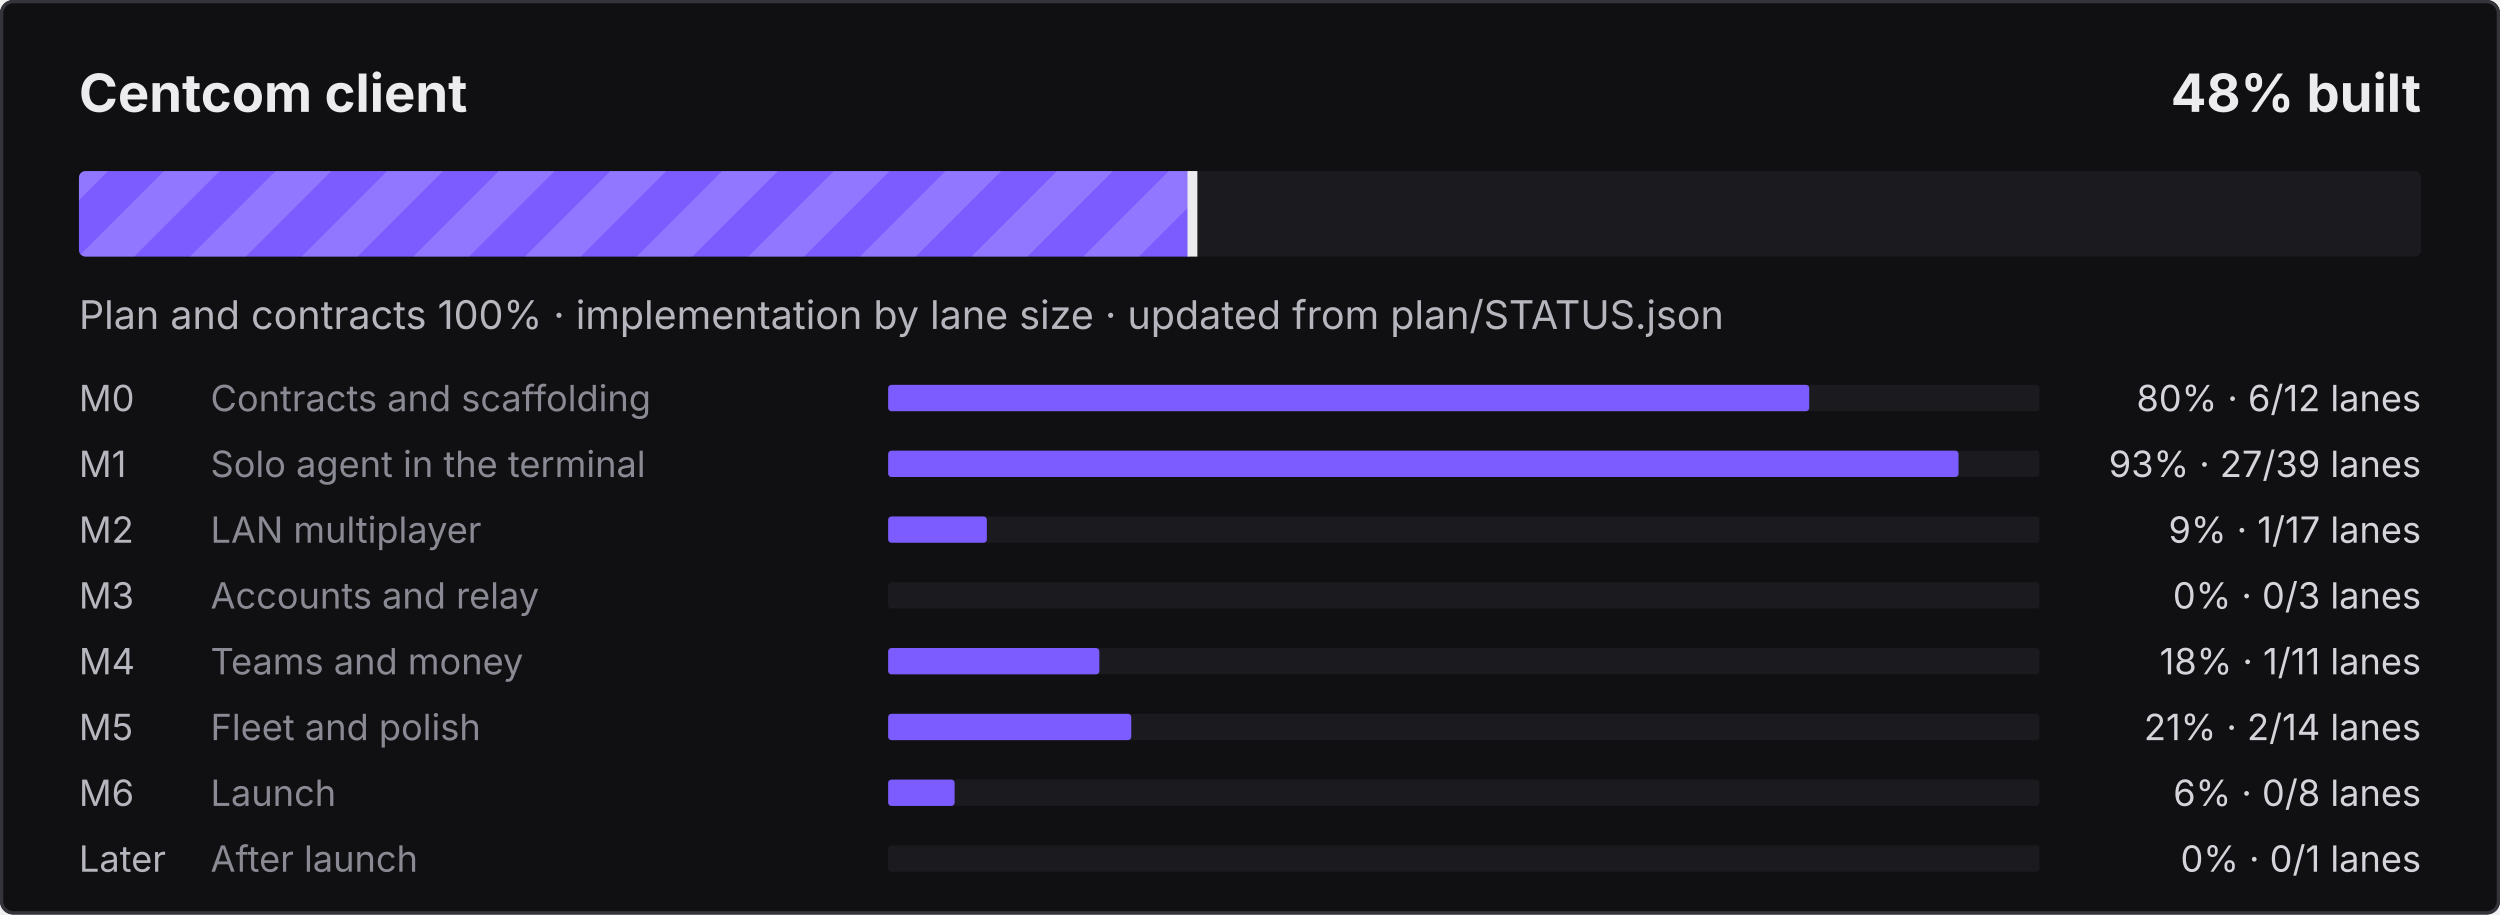
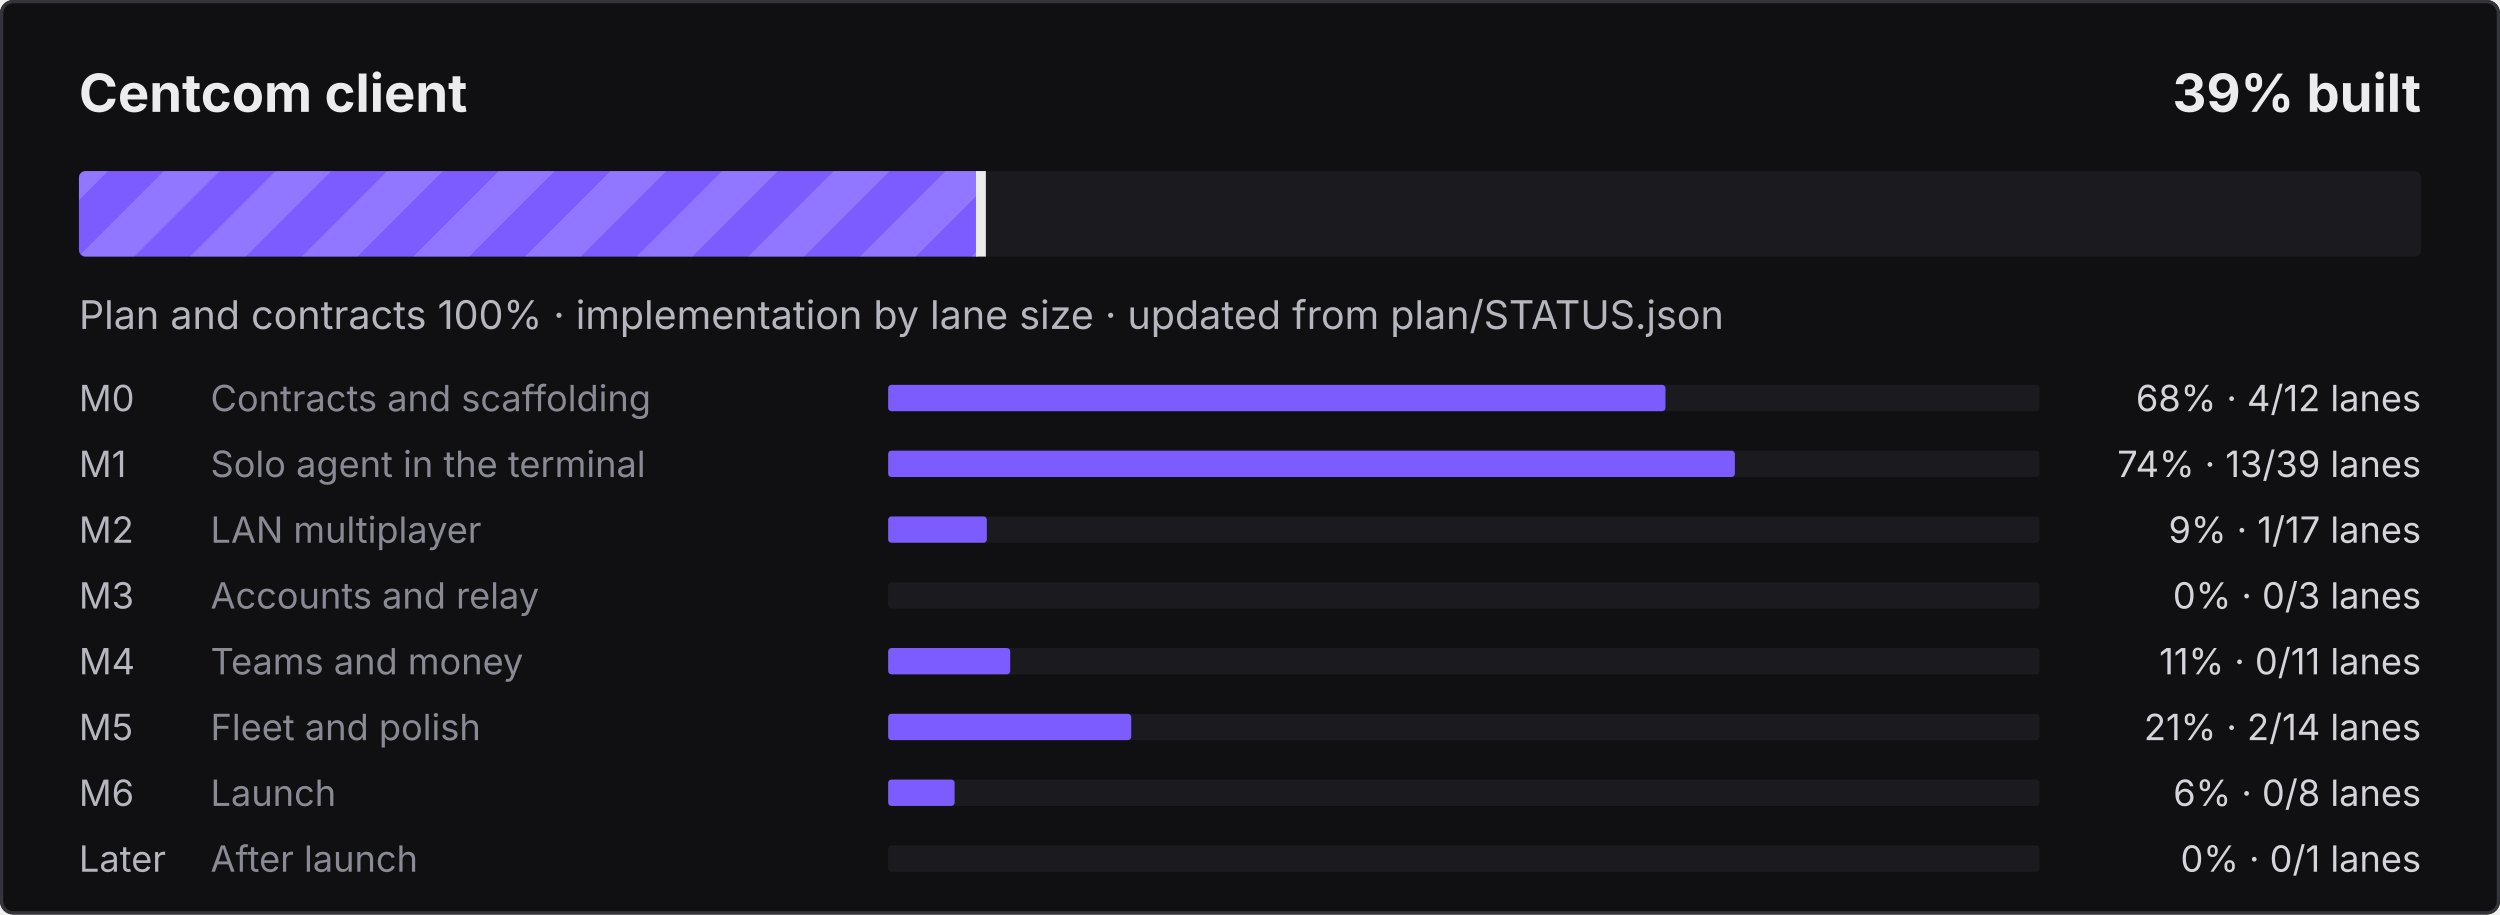
- <svg xmlns="http://www.w3.org/2000/svg" width="760" height="278" viewBox="0 0 760 278" role="img" aria-label="Centcom client: 48% built">
+ <svg xmlns="http://www.w3.org/2000/svg" width="760" height="278" viewBox="0 0 760 278" role="img" aria-label="Centcom client: 39% built">
  <defs>
    <pattern id="s" width="24" height="24" patternUnits="userSpaceOnUse" patternTransform="rotate(45)">
      <rect width="12" height="24" fill="#fff" fill-opacity=".16" />
    </pattern>
    <clipPath id="c">
      <rect x="24" y="52" width="712" height="26" rx="2" />
    </clipPath>
  </defs>
  <style>@keyframes mv{to{transform:translateX(24px)}}
.st{animation:mv .9s linear infinite}text{font-family:ui-sans-serif,system-ui,-apple-system,"Segoe UI",sans-serif}
@media (prefers-reduced-motion:reduce){.st{animation:none}}</style>
  <rect width="760" height="278" rx="4" fill="#101012" />
  <rect x=".5" y=".5" width="759" height="277" rx="3.5" fill="none" stroke="#34343B" />
  <text x="24" y="34" fill="#ECECEF" font-size="16" font-weight="700">Centcom client</text>
-   <text x="736" y="34" fill="#ECECEF" font-size="16" font-weight="700" text-anchor="end">48% built</text>
+   <text x="736" y="34" fill="#ECECEF" font-size="16" font-weight="700" text-anchor="end">39% built</text>
  <rect x="24" y="52" width="712" height="26" rx="2" fill="#1B1B1F" />
  <clipPath id="cf">
-     <rect x="24" y="52" width="339.0" height="26" rx="2" />
+     <rect x="24" y="52" width="274.7" height="26" rx="2" />
  </clipPath>
  <g clip-path="url(#cf)">
-     <rect x="24" y="52" width="339.0" height="26" fill="#7C5CFF" />
-     <rect x="0" y="52" width="387.0" height="26" fill="url(#s)" class="st" />
+     <rect x="24" y="52" width="274.7" height="26" fill="#7C5CFF" />
+     <rect x="0" y="52" width="322.7" height="26" fill="url(#s)" class="st" />
  </g>
-   <rect x="361.0" y="52" width="3" height="26" fill="#ECECEF" />
+   <rect x="296.7" y="52" width="3" height="26" fill="#ECECEF" />
  <text x="24" y="100" fill="#B6B6BE" font-size="12">Plan and contracts 100% · implementation by lane size · updated from plan/STATUS.json</text>
  <text x="24" y="125" fill="#B6B6BE" font-size="11">M0</text>
  <text x="64" y="125" fill="#8A8A94" font-size="11">Contracts and scaffolding</text>
  <rect x="270" y="117" width="350" height="8" rx="1" fill="#1B1B1F" />
-   <rect x="270" y="117" width="280.0" height="8" rx="1" fill="#7C5CFF" />
-   <text x="736" y="125" fill="#D4D4DA" font-size="11" text-anchor="end">80% · 6/12 lanes</text>
+   <rect x="270" y="117" width="236.3" height="8" rx="1" fill="#7C5CFF" />
+   <text x="736" y="125" fill="#D4D4DA" font-size="11" text-anchor="end">68% · 4/12 lanes</text>
  <text x="24" y="145" fill="#B6B6BE" font-size="11">M1</text>
  <text x="64" y="145" fill="#8A8A94" font-size="11">Solo agent in the terminal</text>
  <rect x="270" y="137" width="350" height="8" rx="1" fill="#1B1B1F" />
-   <rect x="270" y="137" width="325.4" height="8" rx="1" fill="#7C5CFF" />
-   <text x="736" y="145" fill="#D4D4DA" font-size="11" text-anchor="end">93% · 27/39 lanes</text>
+   <rect x="270" y="137" width="257.4" height="8" rx="1" fill="#7C5CFF" />
+   <text x="736" y="145" fill="#D4D4DA" font-size="11" text-anchor="end">74% · 13/39 lanes</text>
  <text x="24" y="165" fill="#B6B6BE" font-size="11">M2</text>
  <text x="64" y="165" fill="#8A8A94" font-size="11">LAN multiplayer</text>
  <rect x="270" y="157" width="350" height="8" rx="1" fill="#1B1B1F" />
  <rect x="270" y="157" width="30.0" height="8" rx="1" fill="#7C5CFF" />
  <text x="736" y="165" fill="#D4D4DA" font-size="11" text-anchor="end">9% · 1/17 lanes</text>
  <text x="24" y="185" fill="#B6B6BE" font-size="11">M3</text>
  <text x="64" y="185" fill="#8A8A94" font-size="11">Accounts and relay</text>
  <rect x="270" y="177" width="350" height="8" rx="1" fill="#1B1B1F" />
  <text x="736" y="185" fill="#D4D4DA" font-size="11" text-anchor="end">0% · 0/3 lanes</text>
  <text x="24" y="205" fill="#B6B6BE" font-size="11">M4</text>
  <text x="64" y="205" fill="#8A8A94" font-size="11">Teams and money</text>
  <rect x="270" y="197" width="350" height="8" rx="1" fill="#1B1B1F" />
-   <rect x="270" y="197" width="64.2" height="8" rx="1" fill="#7C5CFF" />
-   <text x="736" y="205" fill="#D4D4DA" font-size="11" text-anchor="end">18% · 1/11 lanes</text>
+   <rect x="270" y="197" width="37.1" height="8" rx="1" fill="#7C5CFF" />
+   <text x="736" y="205" fill="#D4D4DA" font-size="11" text-anchor="end">11% · 0/11 lanes</text>
  <text x="24" y="225" fill="#B6B6BE" font-size="11">M5</text>
  <text x="64" y="225" fill="#8A8A94" font-size="11">Fleet and polish</text>
  <rect x="270" y="217" width="350" height="8" rx="1" fill="#1B1B1F" />
  <rect x="270" y="217" width="73.9" height="8" rx="1" fill="#7C5CFF" />
  <text x="736" y="225" fill="#D4D4DA" font-size="11" text-anchor="end">21% · 2/14 lanes</text>
  <text x="24" y="245" fill="#B6B6BE" font-size="11">M6</text>
  <text x="64" y="245" fill="#8A8A94" font-size="11">Launch</text>
  <rect x="270" y="237" width="350" height="8" rx="1" fill="#1B1B1F" />
  <rect x="270" y="237" width="20.2" height="8" rx="1" fill="#7C5CFF" />
  <text x="736" y="245" fill="#D4D4DA" font-size="11" text-anchor="end">6% · 0/8 lanes</text>
  <text x="24" y="265" fill="#B6B6BE" font-size="11">Later</text>
  <text x="64" y="265" fill="#8A8A94" font-size="11">After launch</text>
  <rect x="270" y="257" width="350" height="8" rx="1" fill="#1B1B1F" />
  <text x="736" y="265" fill="#D4D4DA" font-size="11" text-anchor="end">0% · 0/1 lanes</text>
</svg>
